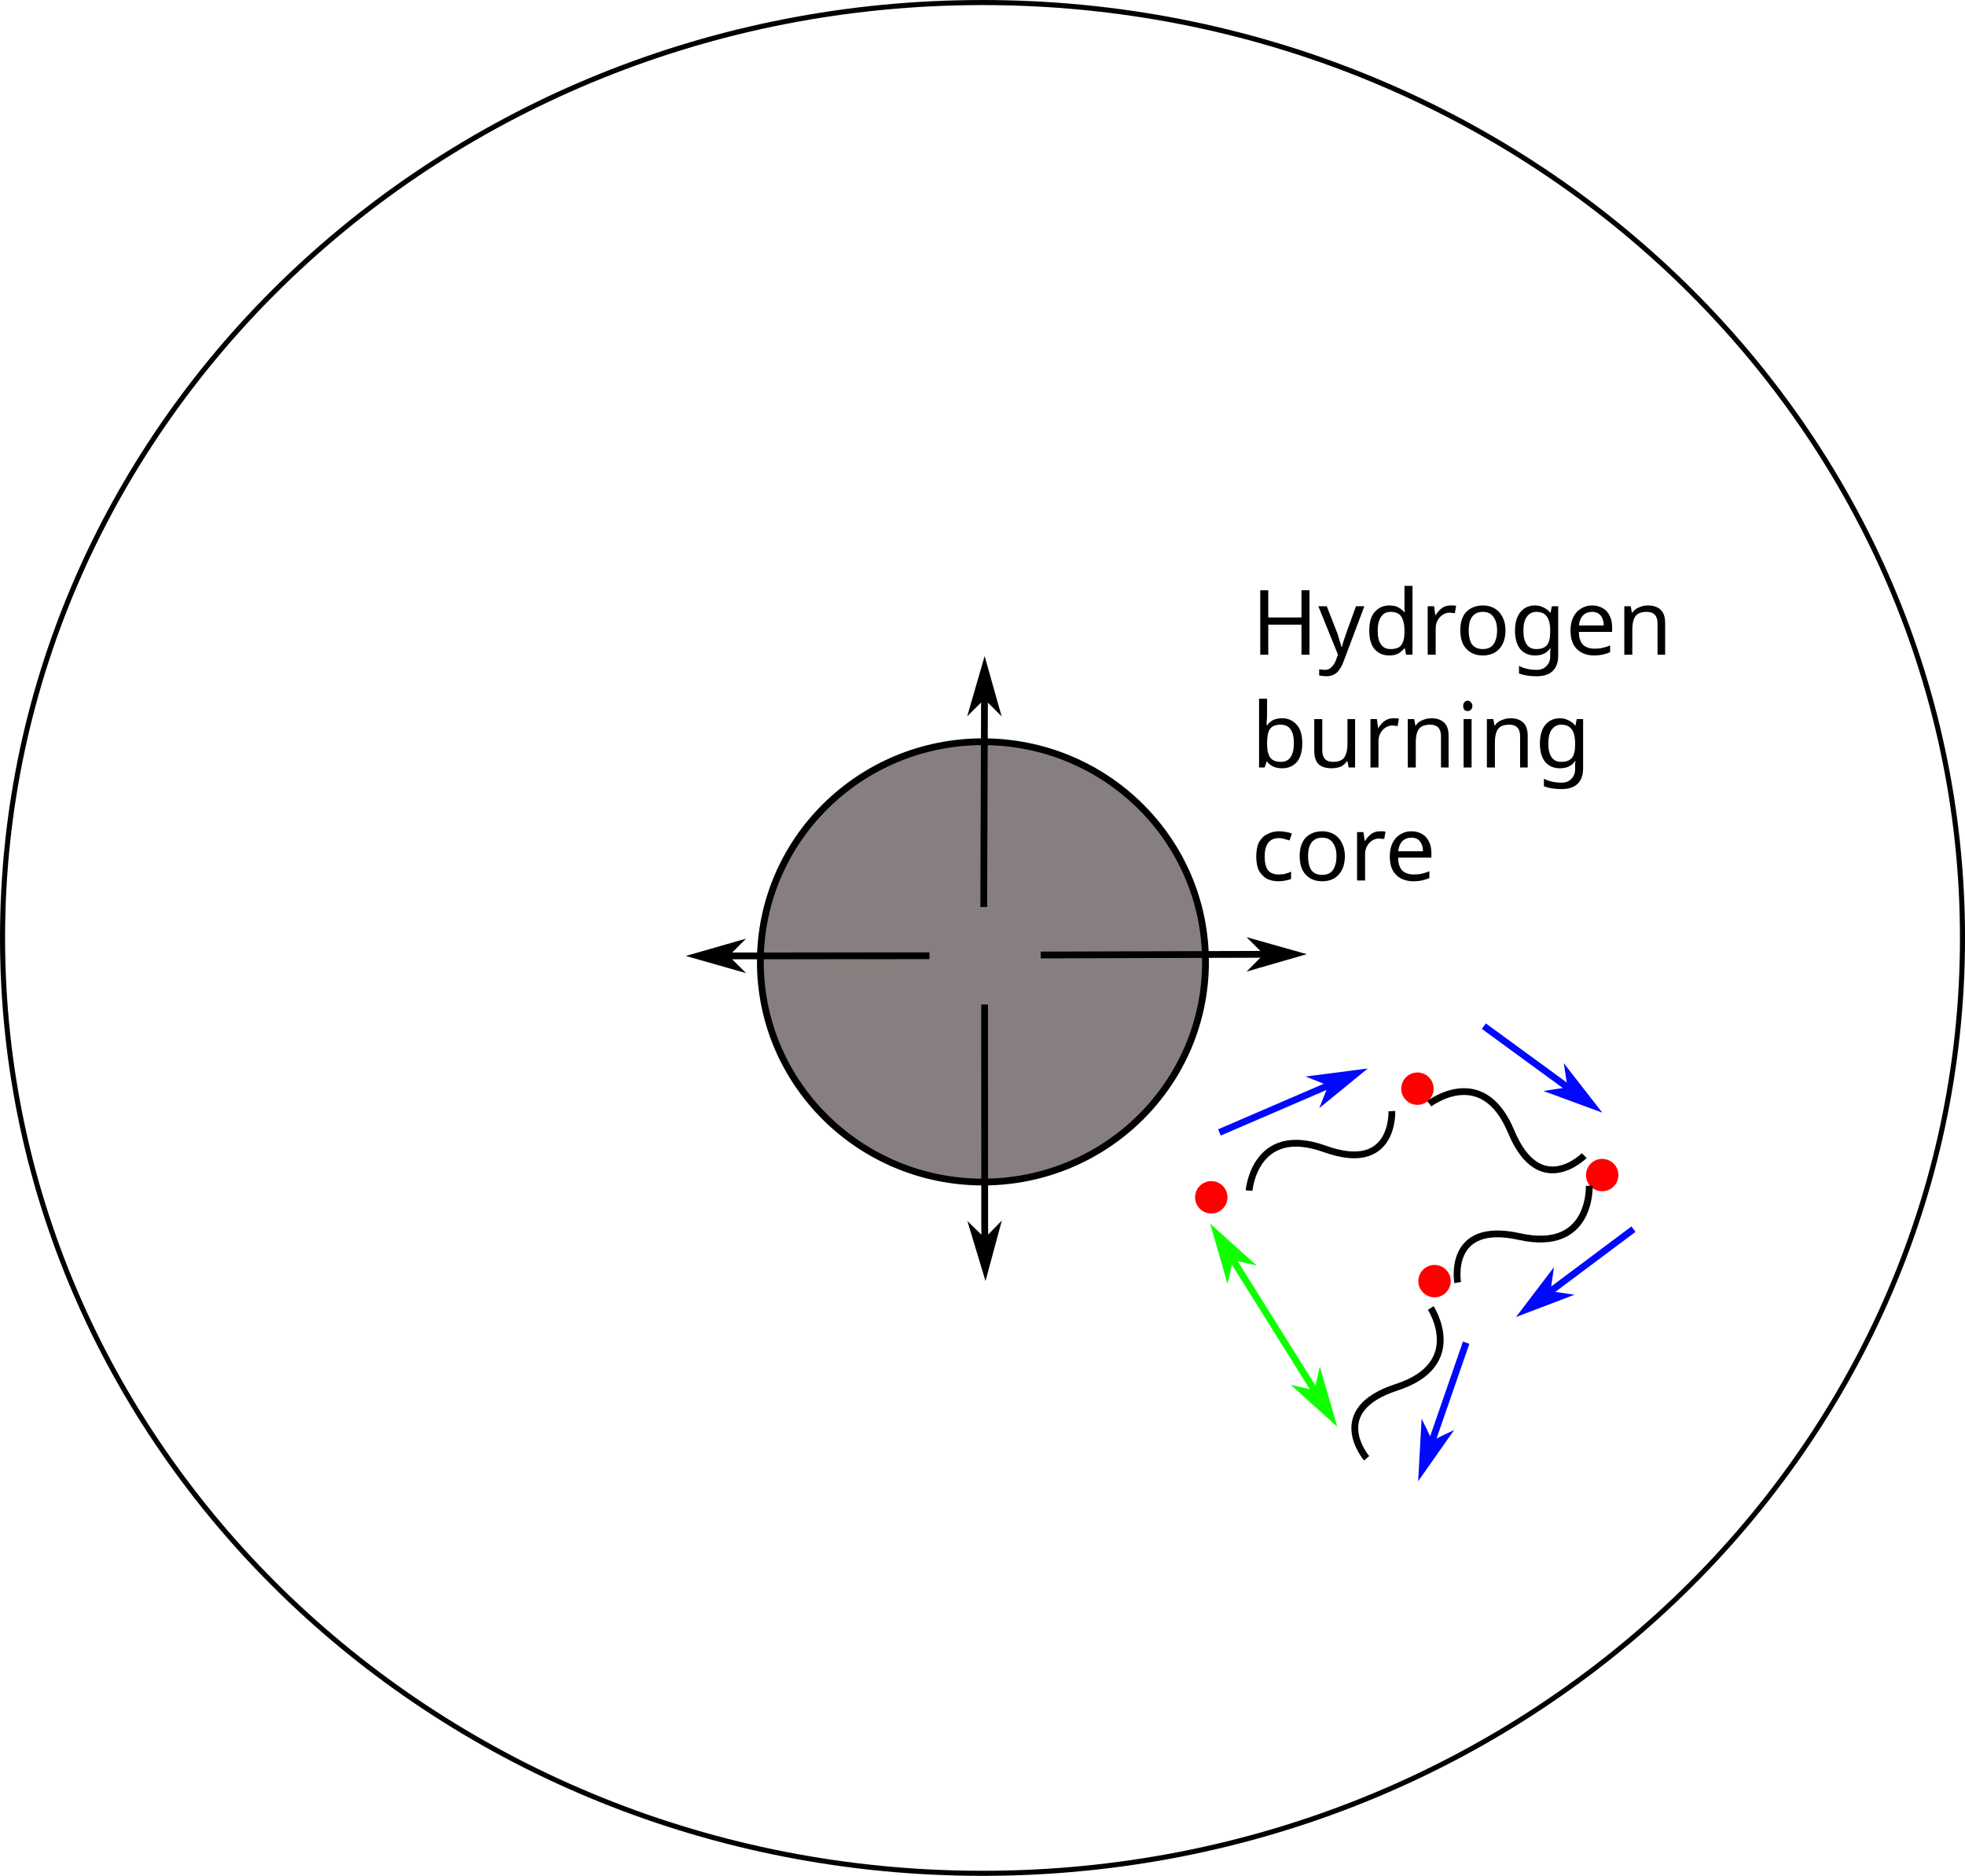
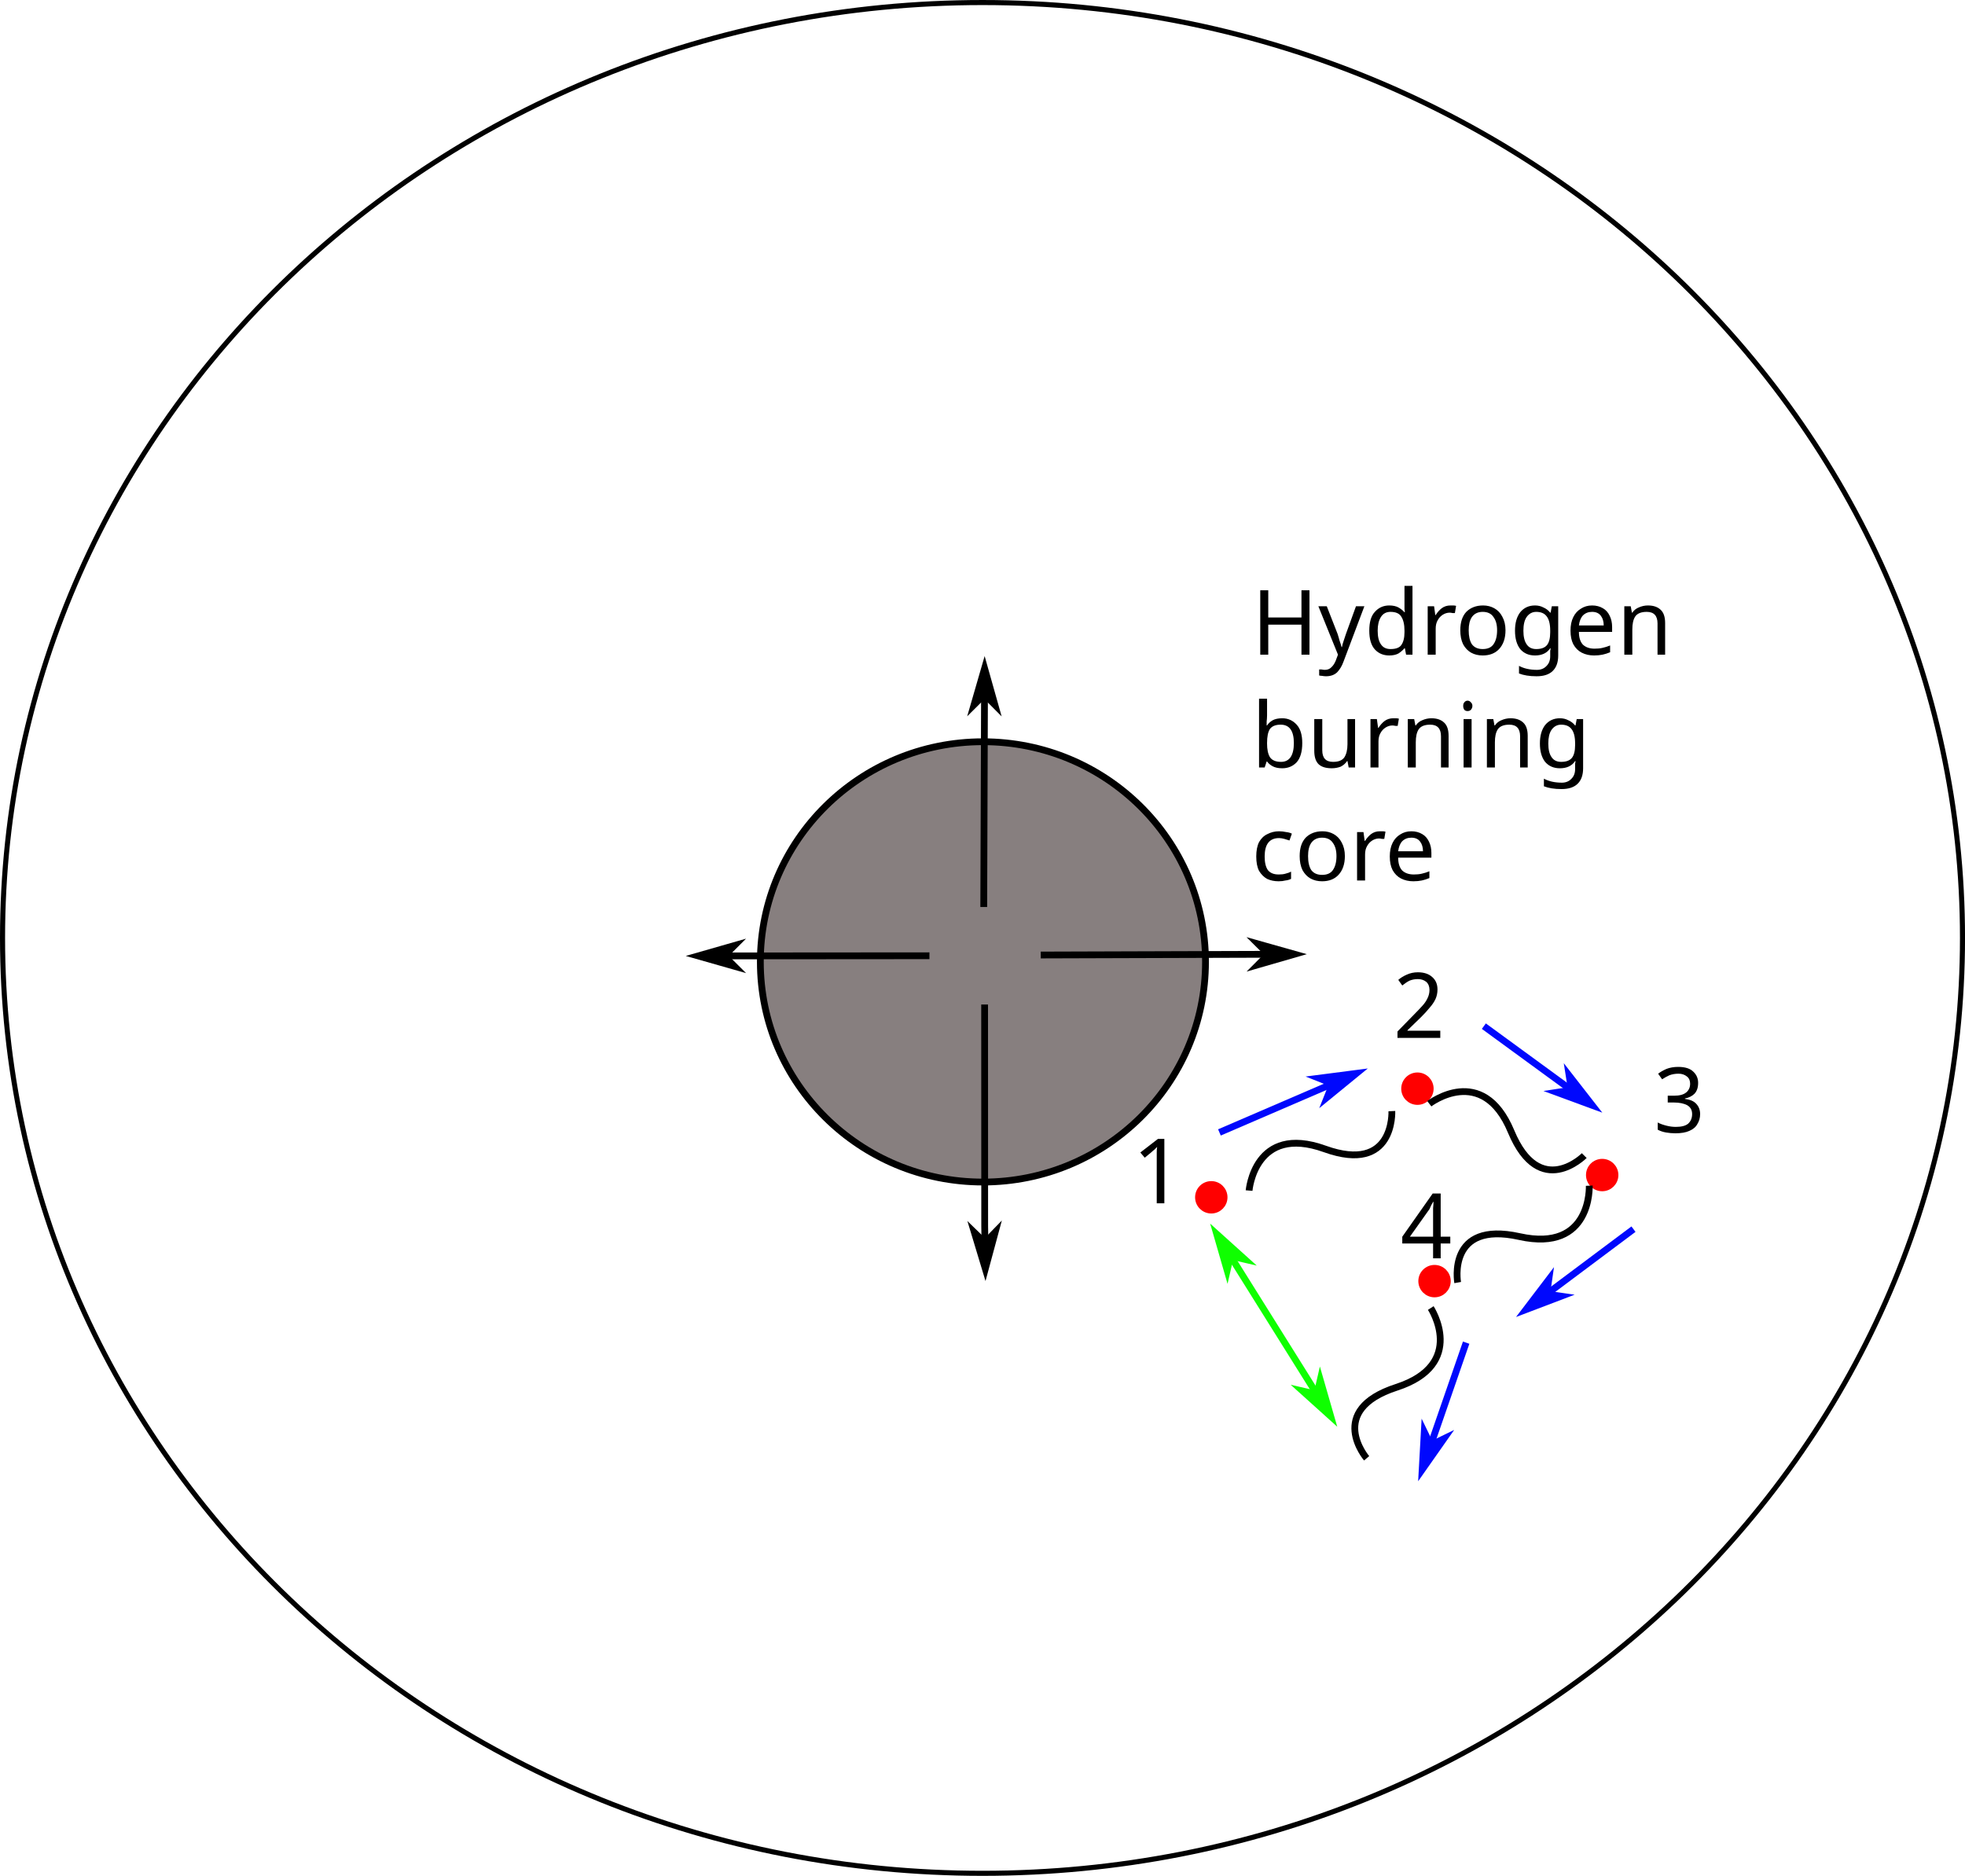
<svg xmlns="http://www.w3.org/2000/svg" width="76.745mm" height="73.271mm" viewBox="0 0 76.745 73.271" version="1.1" id="svg8" style="enable-background:new">
  <defs id="defs2">
    <marker orient="auto" refY="0" refX="0" id="marker8218" style="overflow:visible">
      <path id="path8216" d="M 0,0 5,-5 -12.5,0 5,5 Z" style="fill:#0fff00;fill-opacity:1;fill-rule:evenodd;stroke:#0fff00;stroke-width:1pt;stroke-opacity:1" transform="matrix(-0.4,0,0,-0.4,-4,0)" />
    </marker>
    <marker style="overflow:visible" id="marker5995" refX="0" refY="0" orient="auto">
      <path transform="matrix(-0.4,0,0,-0.4,-4,0)" style="fill:#0008fd;fill-opacity:1;fill-rule:evenodd;stroke:#0008fd;stroke-width:1pt;stroke-opacity:1" d="M 0,0 5,-5 -12.5,0 5,5 Z" id="path5993" />
    </marker>
    <marker orient="auto" refY="0" refX="0" id="marker1288" style="overflow:visible">
      <path id="path859" d="M 0,0 5,-5 -12.5,0 5,5 Z" style="fill:#0fff00;fill-opacity:1;fill-rule:evenodd;stroke:#0fff00;stroke-width:1pt;stroke-opacity:1" transform="matrix(-0.2,0,0,-0.2,-1.2,0)" />
    </marker>
    <marker orient="auto" refY="0" refX="0" id="marker1107" style="overflow:visible">
      <path id="path850" d="M 0,0 5,-5 -12.5,0 5,5 Z" style="fill:#757575;fill-opacity:1;fill-rule:evenodd;stroke:#757575;stroke-width:1pt;stroke-opacity:1" transform="matrix(0.4,0,0,0.4,4,0)" />
    </marker>
    <marker orient="auto" refY="0" refX="0" id="Arrow1Mstart" style="overflow:visible">
      <path id="path1326" d="M 0,0 5,-5 -12.5,0 5,5 Z" style="fill:#0fff00;fill-opacity:1;fill-rule:evenodd;stroke:#0fff00;stroke-width:1pt;stroke-opacity:1" transform="matrix(0.4,0,0,0.4,4,0)" />
    </marker>
    <marker orient="auto" refY="0" refX="0" id="marker1602" style="overflow:visible">
      <path id="path1600" d="M 0,0 5,-5 -12.5,0 5,5 Z" style="fill:#000000;fill-opacity:1;fill-rule:evenodd;stroke:#000000;stroke-width:1pt;stroke-opacity:1" transform="matrix(-0.4,0,0,-0.4,-4,0)" />
    </marker>
    <marker orient="auto" refY="0" refX="0" id="marker1586" style="overflow:visible">
      <path id="path1584" d="M 0,0 5,-5 -12.5,0 5,5 Z" style="fill:#000000;fill-opacity:1;fill-rule:evenodd;stroke:#000000;stroke-width:1pt;stroke-opacity:1" transform="matrix(-0.4,0,0,-0.4,-4,0)" />
    </marker>
    <marker orient="auto" refY="0" refX="0" id="Arrow1Mend" style="overflow:visible">
      <path id="path1329" d="M 0,0 5,-5 -12.5,0 5,5 Z" style="fill:#000000;fill-opacity:1;fill-rule:evenodd;stroke:#000000;stroke-width:1pt;stroke-opacity:1" transform="matrix(-0.4,0,0,-0.4,-4,0)" />
    </marker>
    <marker orient="auto" refY="0" refX="0" id="Arrow1Send" style="overflow:visible">
      <path id="path1020" d="M 0,0 5,-5 -12.5,0 5,5 Z" style="fill:#7e7e7e;fill-opacity:1;fill-rule:evenodd;stroke:#7e7e7e;stroke-width:1pt;stroke-opacity:1" transform="matrix(-0.2,0,0,-0.2,-1.2,0)" />
    </marker>
    <marker orient="auto" refY="0" refX="0" id="Arrow1Sstart" style="overflow:visible">
      <path id="path1017" d="M 0,0 5,-5 -12.5,0 5,5 Z" style="fill:#757575;fill-opacity:1;fill-rule:evenodd;stroke:#757575;stroke-width:1pt;stroke-opacity:1" transform="matrix(0.2,0,0,0.2,1.2,0)" />
    </marker>
    <marker orient="auto" refY="0" refX="0" id="Arrow1Sstart-3" style="overflow:visible">
      <path id="path1017-6" d="M 0,0 5,-5 -12.5,0 5,5 Z" style="fill:#7e7e7e;fill-opacity:1;fill-rule:evenodd;stroke:#7e7e7e;stroke-width:1pt;stroke-opacity:1" transform="matrix(0.2,0,0,0.2,1.2,0)" />
    </marker>
    <marker orient="auto" refY="0" refX="0" id="Arrow1Send-0" style="overflow:visible">
      <path id="path1020-6" d="M 0,0 5,-5 -12.5,0 5,5 Z" style="fill:#7e7e7e;fill-opacity:1;fill-rule:evenodd;stroke:#7e7e7e;stroke-width:1pt;stroke-opacity:1" transform="matrix(-0.2,0,0,-0.2,-1.2,0)" />
    </marker>
    <marker orient="auto" refY="0" refX="0" id="marker1288-3" style="overflow:visible">
      <path id="path859-6" d="M 0,0 5,-5 -12.5,0 5,5 Z" style="fill:#181818;fill-opacity:1;fill-rule:evenodd;stroke:#181818;stroke-width:1pt;stroke-opacity:1" transform="matrix(-0.2,0,0,-0.2,-1.2,0)" />
    </marker>
    <marker orient="auto" refY="0" refX="0" id="marker1288-3-0" style="overflow:visible">
      <path id="path859-6-9" d="M 0,0 5,-5 -12.5,0 5,5 Z" style="fill:#181818;fill-opacity:1;fill-rule:evenodd;stroke:#181818;stroke-width:1pt;stroke-opacity:1" transform="matrix(-0.2,0,0,-0.2,-1.2,0)" />
    </marker>
    <marker orient="auto" refY="0" refX="0" id="marker1288-3-0-3" style="overflow:visible">
      <path id="path859-6-9-6" d="M 0,0 5,-5 -12.5,0 5,5 Z" style="fill:#181818;fill-opacity:1;fill-rule:evenodd;stroke:#181818;stroke-width:1pt;stroke-opacity:1" transform="matrix(-0.2,0,0,-0.2,-1.2,0)" />
    </marker>
    <marker orient="auto" refY="0" refX="0" id="marker1602-3" style="overflow:visible">
      <path id="path1600-6" d="M 0,0 5,-5 -12.5,0 5,5 Z" style="fill:#000000;fill-opacity:1;fill-rule:evenodd;stroke:#000000;stroke-width:1pt;stroke-opacity:1" transform="matrix(-0.4,0,0,-0.4,-4,0)" />
    </marker>
    <marker orient="auto" refY="0" refX="0" id="marker1602-3-5" style="overflow:visible">
      <path id="path1600-6-3" d="M 0,0 5,-5 -12.5,0 5,5 Z" style="fill:#000000;fill-opacity:1;fill-rule:evenodd;stroke:#000000;stroke-width:1pt;stroke-opacity:1" transform="matrix(-0.4,0,0,-0.4,-4,0)" />
    </marker>
    <marker orient="auto" refY="0" refX="0" id="marker1602-6" style="overflow:visible">
      <path id="path1600-2" d="M 0,0 5,-5 -12.5,0 5,5 Z" style="fill:#000000;fill-opacity:1;fill-rule:evenodd;stroke:#000000;stroke-width:1pt;stroke-opacity:1" transform="matrix(-0.4,0,0,-0.4,-4,0)" />
    </marker>
    <marker style="overflow:visible" id="marker5995-0" refX="0" refY="0" orient="auto">
      <path transform="matrix(-0.4,0,0,-0.4,-4,0)" style="fill:#0008fd;fill-opacity:1;fill-rule:evenodd;stroke:#0008fd;stroke-width:1pt;stroke-opacity:1" d="M 0,0 5,-5 -12.5,0 5,5 Z" id="path5993-6" />
    </marker>
    <marker style="overflow:visible" id="marker5995-0-6" refX="0" refY="0" orient="auto">
      <path transform="matrix(-0.4,0,0,-0.4,-4,0)" style="fill:#0008fd;fill-opacity:1;fill-rule:evenodd;stroke:#0008fd;stroke-width:1pt;stroke-opacity:1" d="M 0,0 5,-5 -12.5,0 5,5 Z" id="path5993-6-1" />
    </marker>
    <marker style="overflow:visible" id="marker5995-0-6-7" refX="0" refY="0" orient="auto">
      <path transform="matrix(-0.4,0,0,-0.4,-4,0)" style="fill:#0008fd;fill-opacity:1;fill-rule:evenodd;stroke:#0008fd;stroke-width:1pt;stroke-opacity:1" d="M 0,0 5,-5 -12.5,0 5,5 Z" id="path5993-6-1-9" />
    </marker>
  </defs>
  <g id="layer1" transform="translate(-30.00587,-187.4837)">
    <path style="fill:none;stroke:#000000;stroke-width:0.265px;stroke-linecap:butt;stroke-linejoin:miter;stroke-opacity:1" d="m 78.79,233.987 c 0,0 0.215,-2.613 2.956,-1.627 2.741,0.987 2.62,-1.476 2.62,-1.476" id="path901" />
    <ellipse style="fill:none;fill-opacity:1;stroke:#000000;stroke-width:0.198;stroke-linejoin:miter;stroke-miterlimit:4;stroke-dasharray:none;stroke-dashoffset:0;stroke-opacity:1;paint-order:fill markers stroke" id="path192" cx="68.379" cy="224.119" rx="38.274" ry="36.536" />
    <ellipse style="fill:#877f7f;fill-opacity:1;stroke:#000000;stroke-width:0.265;stroke-linejoin:miter;stroke-miterlimit:4;stroke-dasharray:none;stroke-dashoffset:0;stroke-opacity:1;paint-order:fill markers stroke" id="path1177" cx="68.395" cy="225.055" rx="8.693" ry="8.599" />
    <path style="fill:none;stroke:#000000;stroke-width:0.265;stroke-linecap:butt;stroke-linejoin:miter;stroke-miterlimit:4;stroke-dasharray:none;stroke-opacity:1;marker-end:url(#marker1602)" d="m 70.653,224.786 9.87,-0.031" id="path1179" />
    <path style="fill:none;stroke:#000000;stroke-width:0.265;stroke-linecap:butt;stroke-linejoin:miter;stroke-miterlimit:4;stroke-dasharray:none;stroke-opacity:1;marker-end:url(#marker1602-3)" d="m 68.427,222.911 0.033,-9.279" id="path1179-7" />
    <path style="fill:none;stroke:#000000;stroke-width:0.265;stroke-linecap:butt;stroke-linejoin:miter;stroke-miterlimit:4;stroke-dasharray:none;stroke-opacity:1;marker-end:url(#marker1602-3-5)" d="m 66.306,224.815 -8.995,0.007" id="path1179-7-5" />
    <path style="fill:none;stroke:#000000;stroke-width:0.265;stroke-linecap:butt;stroke-linejoin:miter;stroke-miterlimit:4;stroke-dasharray:none;stroke-opacity:1;marker-end:url(#marker1602-6)" d="m 68.461,226.719 0.003,8.652 0.024,1.628" id="path1179-9" />
    <text xml:space="preserve" style="font-style:normal;font-variant:normal;font-weight:normal;font-stretch:normal;font-size:3.528px;line-height:1.25;font-family:sans-serif;-inkscape-font-specification:'sans-serif, Normal';font-variant-ligatures:normal;font-variant-caps:normal;font-variant-numeric:normal;font-feature-settings:normal;text-align:start;letter-spacing:0px;word-spacing:0px;writing-mode:lr-tb;text-anchor:start;fill:#000000;fill-opacity:1;stroke:none;stroke-width:0.265" x="78.884" y="213.054" id="text3424">
      <tspan id="tspan3422" x="78.884" y="213.054" style="stroke-width:0.265">Hydrogen </tspan>
      <tspan x="78.884" y="217.464" style="stroke-width:0.265" id="tspan3426">burning </tspan>
      <tspan x="78.884" y="221.873" style="stroke-width:0.265" id="tspan3428">core</tspan>
    </text>
    <circle style="fill:#ff0000;fill-opacity:1;stroke:#ff0000;stroke-width:0.265;stroke-linejoin:miter;stroke-miterlimit:4;stroke-dasharray:none;stroke-dashoffset:0;stroke-opacity:1;paint-order:fill markers stroke" id="path5896" cx="77.314" cy="234.25" r="0.5" />
    <circle style="fill:#ff0000;fill-opacity:1;stroke:#ff0000;stroke-width:0.265;stroke-linejoin:miter;stroke-miterlimit:4;stroke-dasharray:none;stroke-dashoffset:0;stroke-opacity:1;paint-order:fill markers stroke" id="path5896-1" cx="85.365" cy="230.007" r="0.5" />
    <circle style="fill:#ff0000;fill-opacity:1;stroke:#ff0000;stroke-width:0.265;stroke-linejoin:miter;stroke-miterlimit:4;stroke-dasharray:none;stroke-dashoffset:0;stroke-opacity:1;paint-order:fill markers stroke" id="path5896-1-2" cx="92.581" cy="233.381" r="0.5" />
    <circle style="fill:#ff0000;fill-opacity:1;stroke:#ff0000;stroke-width:0.265;stroke-linejoin:miter;stroke-miterlimit:4;stroke-dasharray:none;stroke-dashoffset:0;stroke-opacity:1;paint-order:fill markers stroke" id="path5896-1-7" cx="86.033" cy="237.524" r="0.5" />
    <path style="fill:none;stroke:#000000;stroke-width:0.265px;stroke-linecap:butt;stroke-linejoin:miter;stroke-opacity:1" d="m 85.829,230.595 c 0,0 2.075,-1.603 3.195,1.086 1.12,2.69 2.856,0.94 2.856,0.94" id="path901-9" />
    <path style="fill:none;stroke:#000000;stroke-width:0.265px;stroke-linecap:butt;stroke-linejoin:miter;stroke-opacity:1" d="m 92.076,233.796 c 0,0 0.118,2.62 -2.727,1.988 -2.844,-0.632 -2.412,1.796 -2.412,1.796" id="path901-9-3" />
    <path style="fill:none;stroke:#000000;stroke-width:0.265px;stroke-linecap:butt;stroke-linejoin:miter;stroke-opacity:1" d="m 85.886,238.575 c 0,0 1.432,2.197 -1.339,3.097 -2.771,0.9 -1.166,2.772 -1.166,2.772" id="path901-9-3-6" />
    <path style="fill:none;stroke:#0008fd;stroke-width:0.265;stroke-linecap:butt;stroke-linejoin:miter;stroke-miterlimit:4;stroke-dasharray:none;stroke-opacity:1;marker-end:url(#marker5995)" d="m 77.632,231.716 c 5.315,-2.291 5.315,-2.291 5.315,-2.291" id="path5985" />
    <path style="fill:none;stroke:#0008fd;stroke-width:0.265;stroke-linecap:butt;stroke-linejoin:miter;stroke-miterlimit:4;stroke-dasharray:none;stroke-opacity:1;marker-end:url(#marker5995-0)" d="m 87.959,227.565 4.205,3.071" id="path5985-2" />
    <path style="fill:none;stroke:#0008fd;stroke-width:0.265;stroke-linecap:butt;stroke-linejoin:miter;stroke-miterlimit:4;stroke-dasharray:none;stroke-opacity:1;marker-end:url(#marker5995-0-6)" d="m 93.803,235.494 -3.436,2.571 -0.733,0.548" id="path5985-2-8" />
    <path style="fill:none;stroke:#0008fd;stroke-width:0.265;stroke-linecap:butt;stroke-linejoin:miter;stroke-miterlimit:4;stroke-dasharray:none;stroke-opacity:1;marker-end:url(#marker5995-0-6-7)" d="m 87.268,239.928 -1.404,4.055 -0.3,0.865" id="path5985-2-8-2" />
    <path style="fill:none;stroke:#0fff00;stroke-width:0.265;stroke-linecap:butt;stroke-linejoin:miter;stroke-miterlimit:4;stroke-dasharray:none;stroke-opacity:1;marker-start:url(#Arrow1Mstart);marker-end:url(#marker8218)" d="m 77.547,235.72 4.41,7.049" id="path8172" />
+     <text xml:space="preserve" style="font-style:normal;font-variant:normal;font-weight:normal;font-stretch:normal;font-size:3.528px;line-height:1.25;font-family:sans-serif;-inkscape-font-specification:'sans-serif, Normal';font-variant-ligatures:normal;font-variant-caps:normal;font-variant-numeric:normal;font-feature-settings:normal;text-align:start;letter-spacing:0px;word-spacing:0px;writing-mode:lr-tb;text-anchor:start;fill:#000000;fill-opacity:1;stroke:none;stroke-width:0.265" x="74.229" y="234.485" id="text8510">
+       <tspan id="tspan8508" x="74.229" y="234.485" style="stroke-width:0.265">1</tspan>
+     </text>
+     <text xml:space="preserve" style="font-style:normal;font-variant:normal;font-weight:normal;font-stretch:normal;font-size:3.528px;line-height:1.25;font-family:sans-serif;-inkscape-font-specification:'sans-serif, Normal';font-variant-ligatures:normal;font-variant-caps:normal;font-variant-numeric:normal;font-feature-settings:normal;text-align:start;letter-spacing:0px;word-spacing:0px;writing-mode:lr-tb;text-anchor:start;fill:#000000;fill-opacity:1;stroke:none;stroke-width:0.265;enable-background:new" x="84.415" y="228.023" id="text8510-0">
+       <tspan id="tspan8508-2" x="84.415" y="228.023" style="stroke-width:0.265">2</tspan>
+     </text>
+     <text xml:space="preserve" style="font-style:normal;font-variant:normal;font-weight:normal;font-stretch:normal;font-size:3.528px;line-height:1.25;font-family:sans-serif;-inkscape-font-specification:'sans-serif, Normal';font-variant-ligatures:normal;font-variant-caps:normal;font-variant-numeric:normal;font-feature-settings:normal;text-align:start;letter-spacing:0px;word-spacing:0px;writing-mode:lr-tb;text-anchor:start;fill:#000000;fill-opacity:1;stroke:none;stroke-width:0.265" x="94.593" y="231.721" id="text8532">
+       <tspan id="tspan8530" x="94.593" y="231.721" style="stroke-width:0.265">3</tspan>
+     </text>
+     <text xml:space="preserve" style="font-style:normal;font-variant:normal;font-weight:normal;font-stretch:normal;font-size:3.528px;line-height:1.25;font-family:sans-serif;-inkscape-font-specification:'sans-serif, Normal';font-variant-ligatures:normal;font-variant-caps:normal;font-variant-numeric:normal;font-feature-settings:normal;text-align:start;letter-spacing:0px;word-spacing:0px;writing-mode:lr-tb;text-anchor:start;fill:#000000;fill-opacity:1;stroke:none;stroke-width:0.265" x="84.694" y="236.635" id="text8536">
+       <tspan id="tspan8534" x="84.694" y="236.635" style="stroke-width:0.265">4</tspan>
+     </text>
  </g>
</svg>
